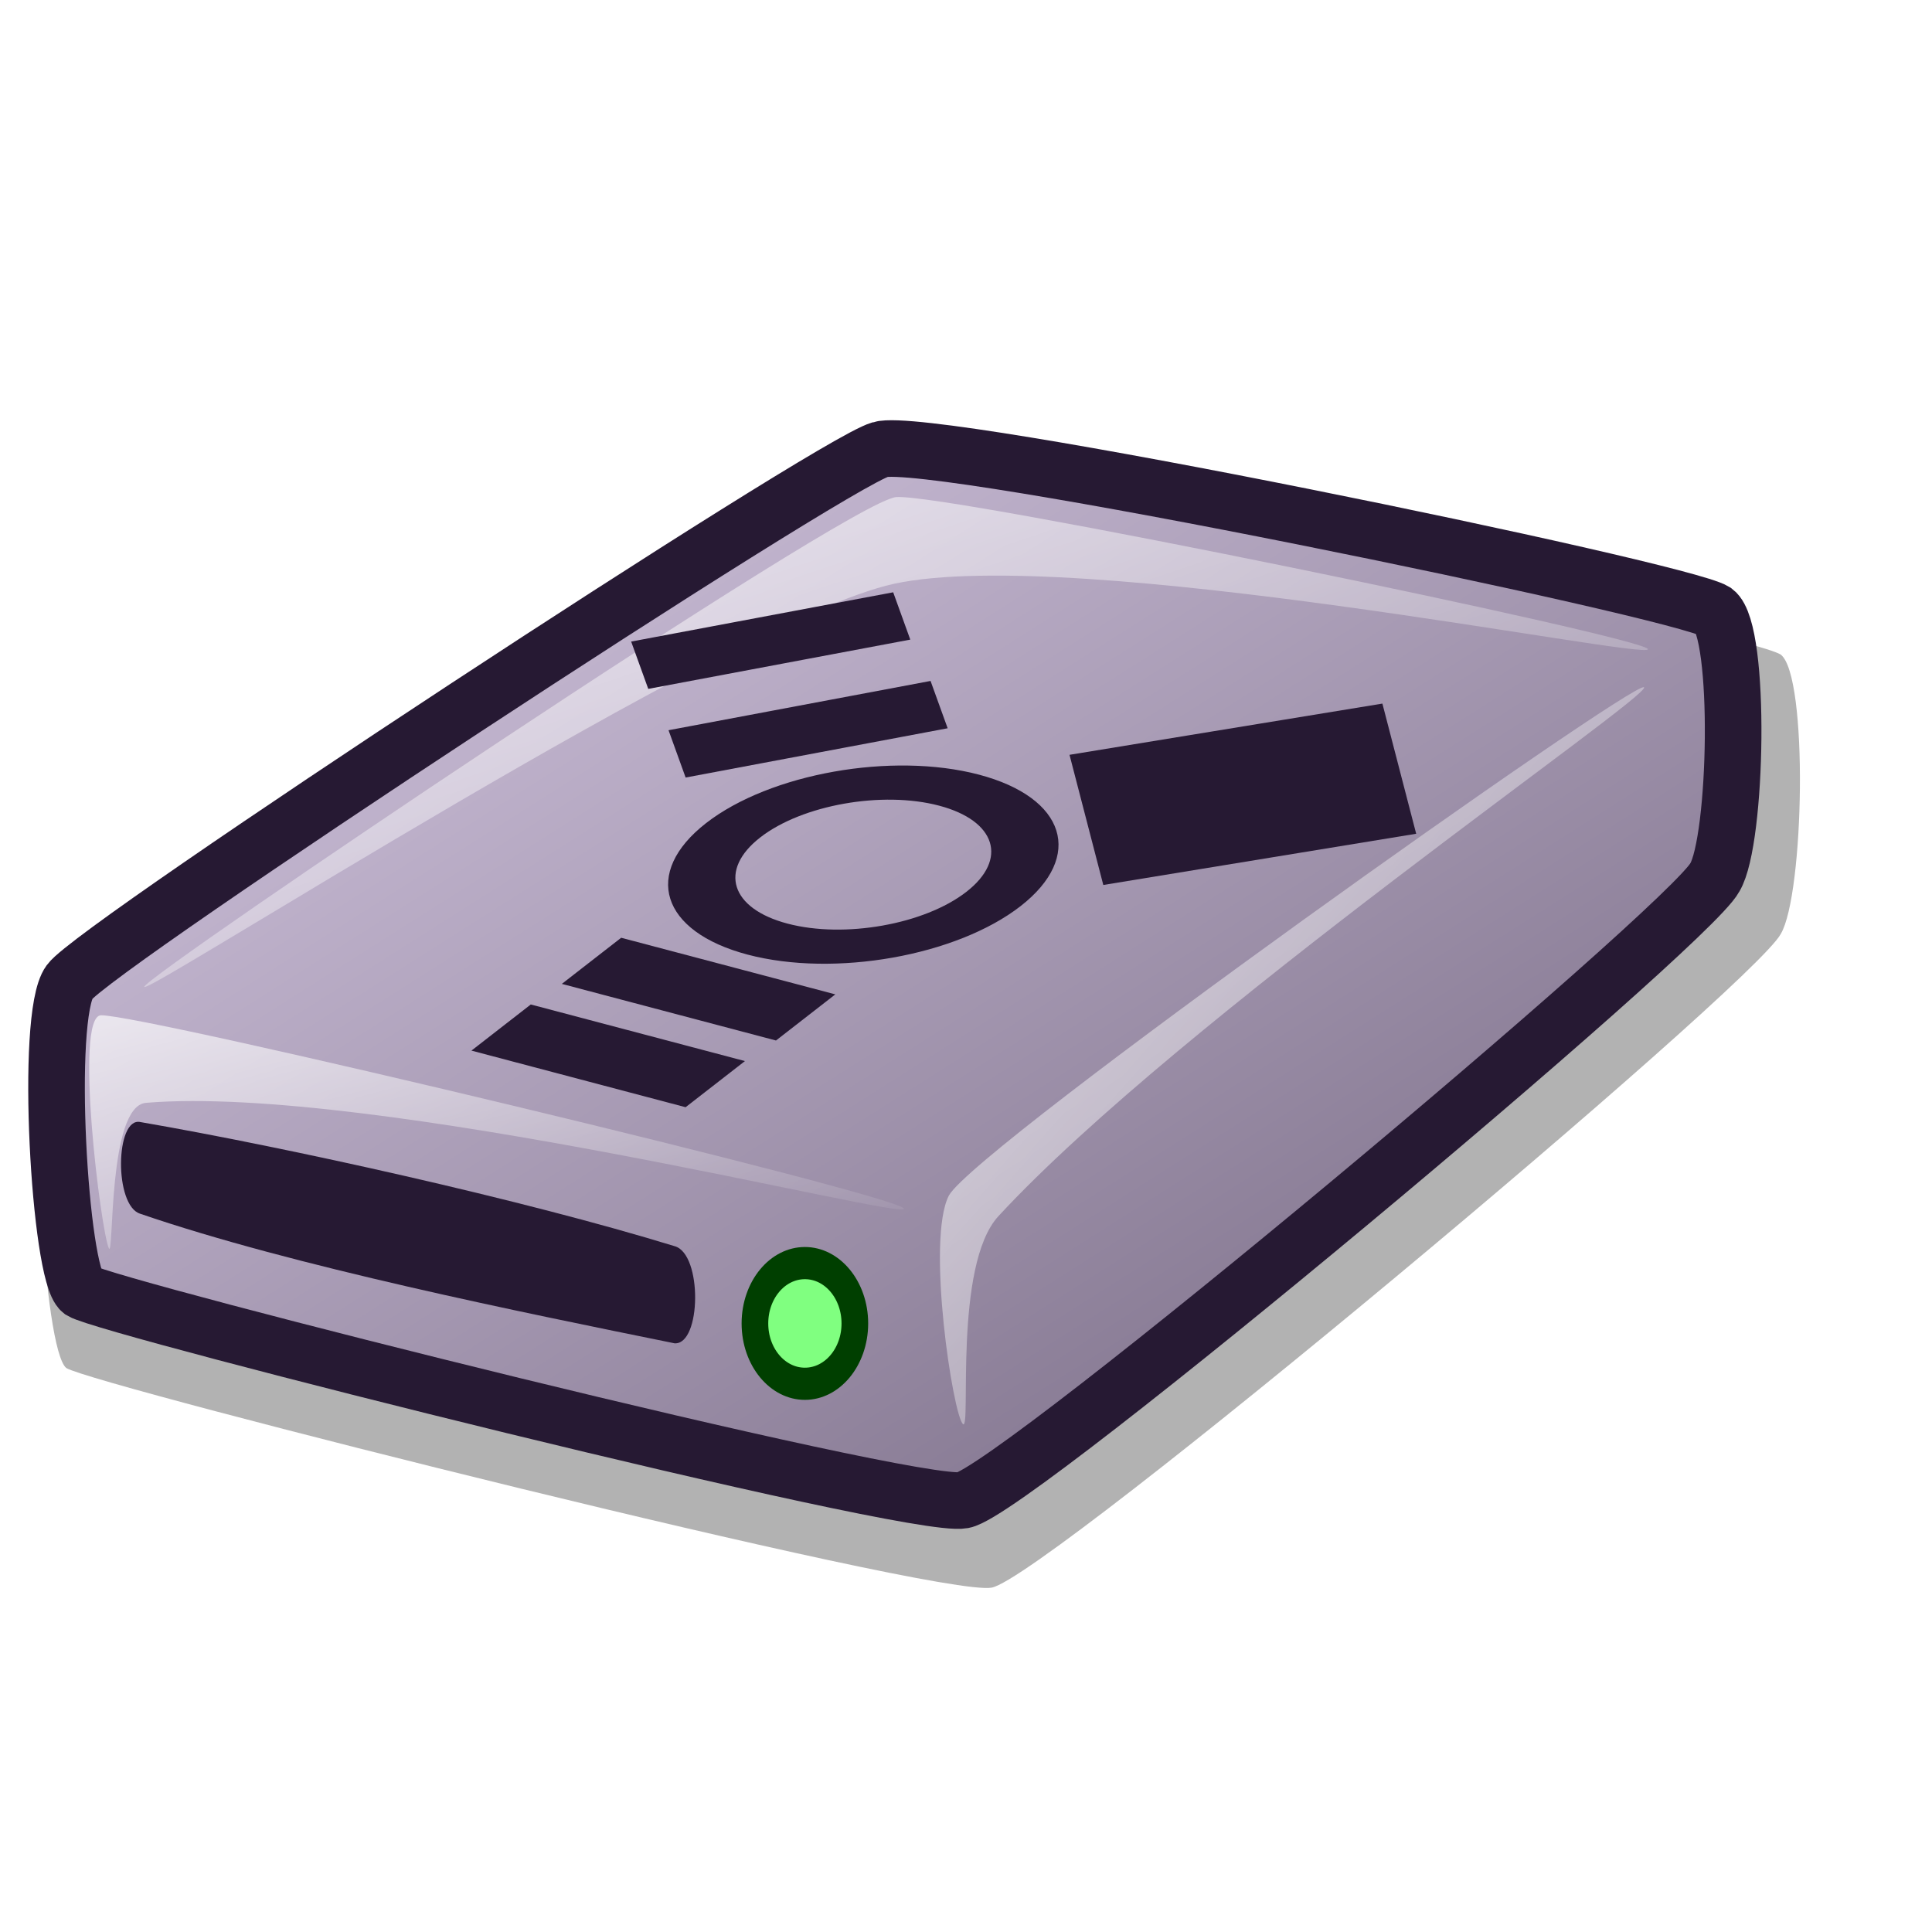
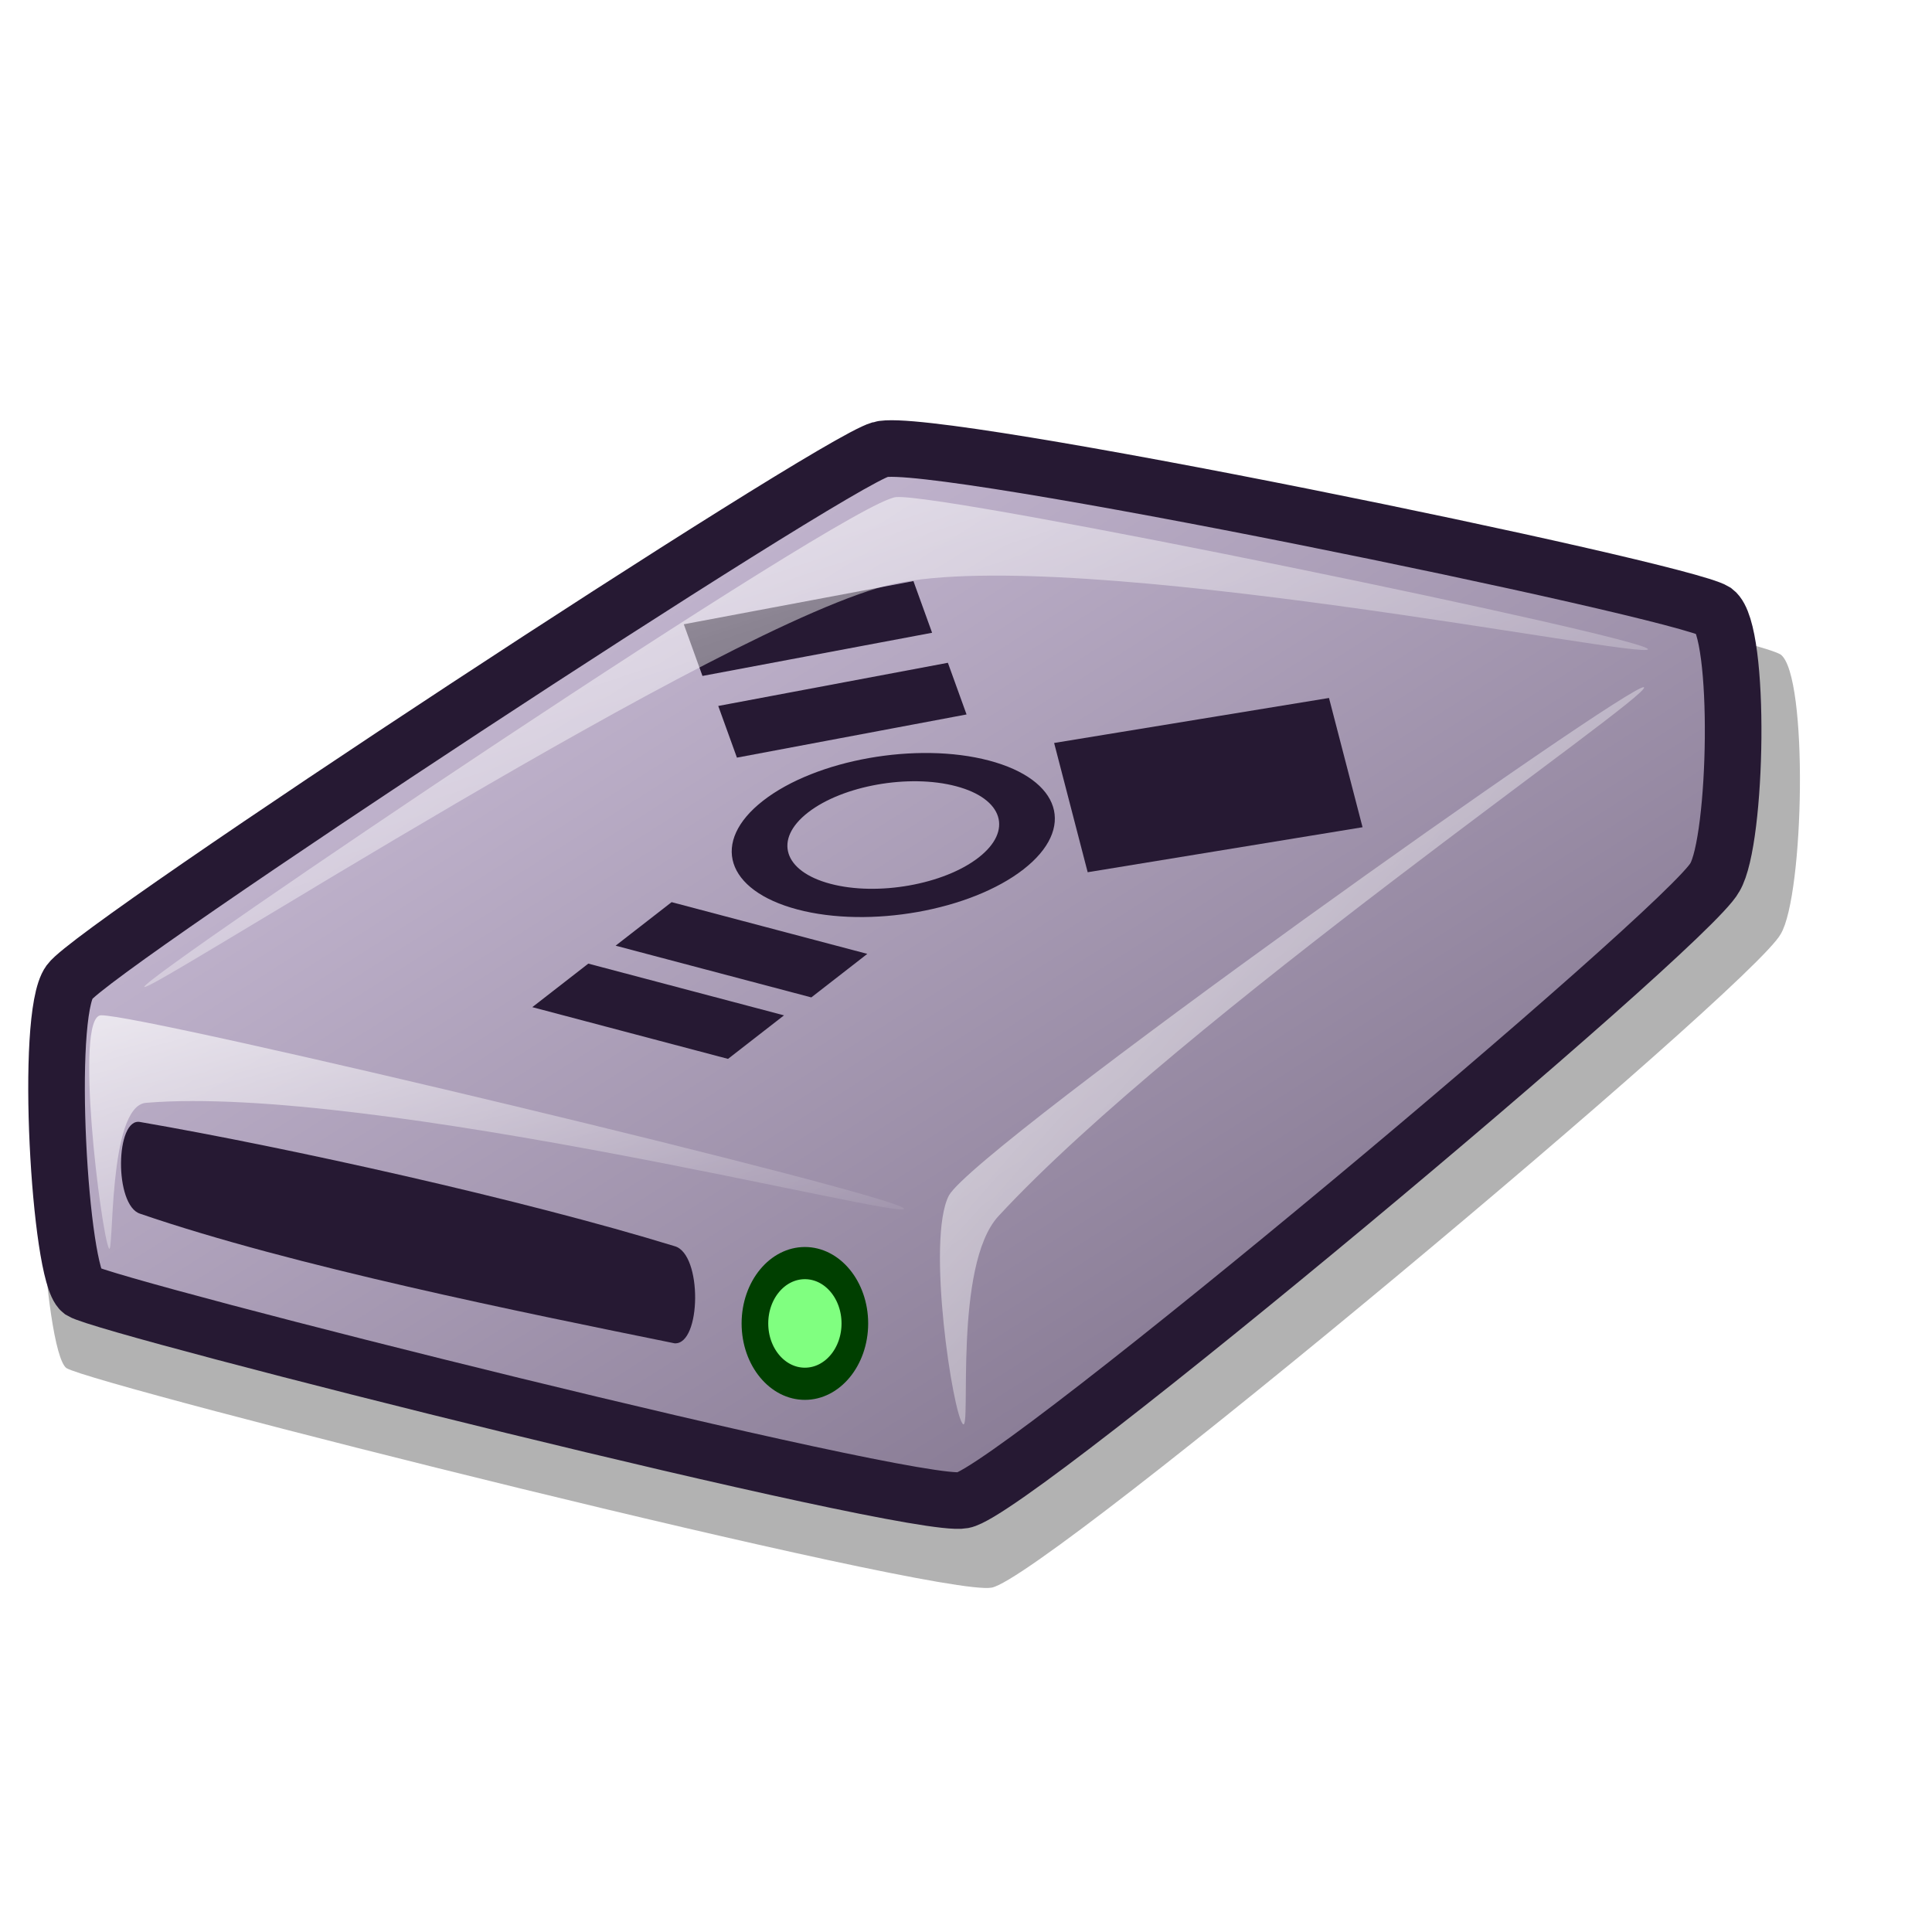
<svg xmlns="http://www.w3.org/2000/svg" xmlns:xlink="http://www.w3.org/1999/xlink" version="1.0" x="0" y="0" width="48pt" height="48pt" id="svg1">
  <defs id="defs3">
    <linearGradient id="linearGradient570">
      <stop style="stop-color:#ffffff;stop-opacity:1;" offset="0" id="stop571" />
      <stop style="stop-color:#ffffff;stop-opacity:0;" offset="1" id="stop572" />
    </linearGradient>
    <linearGradient id="linearGradient563">
      <stop style="stop-color:#d9cce6;stop-opacity:1;" offset="0" id="stop564" />
      <stop style="stop-color:#73667f;stop-opacity:1;" offset="1" id="stop565" />
    </linearGradient>
    <linearGradient x1="0.01" y1="0.016" x2="0.985" y2="0.977" id="linearGradient566" xlink:href="#linearGradient563" />
    <linearGradient x1="0.007" y1="-0.03" x2="0.985" y2="1.045" id="linearGradient569" xlink:href="#linearGradient570" />
    <linearGradient x1="0.007" y1="0.013" x2="0.978" y2="0.974" id="linearGradient573" xlink:href="#linearGradient570" />
    <linearGradient x1="0.007" y1="0.047" x2="1.02" y2="0.984" id="linearGradient575" xlink:href="#linearGradient570" />
    <linearGradient id="linearGradient578" xlink:href="#linearGradient570" />
  </defs>
  <path d="M 2.198 45.319 C 3.163 45.904 31.078 52.934 32.851 52.592 C 34.646 52.271 58.075 32.66 58.989 30.94 C 59.765 29.645 59.907 22.383 58.989 21.684 C 57.785 20.933 31.68 15.543 29.977 16.064 C 28.221 16.561 2.692 33.323 1.787 34.576 C 0.919 35.758 1.445 44.734 2.198 45.319 z " style="font-size:12;opacity:0.303;fill-rule:evenodd;stroke-width:12.5;" id="path776" />
  <path d="M 2.693 42.768 C 3.613 43.325 30.211 50.023 31.901 49.697 C 33.611 49.391 55.935 30.706 56.806 29.066 C 57.546 27.832 57.681 20.913 56.806 20.247 C 55.659 19.531 30.785 14.395 29.163 14.892 C 27.489 15.365 3.165 31.337 2.302 32.531 C 1.475 33.657 1.976 42.21 2.693 42.768 z " style="font-size:12;fill:url(#linearGradient566);fill-rule:evenodd;stroke:#261933;stroke-width:1.875;stroke-dasharray:none;" id="path679" />
  <path d="M 3.606 41.35 C 3.346 40.817 2.446 33.658 3.345 33.633 C 4.722 33.591 29.721 39.577 29.945 40.036 C 30.156 40.469 12.342 35.905 4.834 36.533 C 3.562 36.64 3.781 41.709 3.606 41.35 z " style="font-size:12;opacity:0.7;fill:url(#linearGradient569);fill-rule:evenodd;stroke:none;stroke-width:0.107pt;" id="path680" />
-   <path d="M 4.78 32.688 C 4.824 32.314 28.086 16.612 29.684 16.467 C 31.339 16.329 54.633 21.139 54.59 21.507 C 54.546 21.874 35.645 18.033 29.608 19.34 C 24.112 20.559 4.737 33.049 4.78 32.688 z " style="font-size:12;opacity:0.7;fill:url(#linearGradient573);fill-rule:evenodd;stroke:none;stroke-width:0.107pt;" id="path682" />
  <path d="M 31.901 47.177 C 31.57 46.892 30.675 41.062 31.434 39.602 C 32.318 37.993 54.15 22.5 54.459 22.767 C 54.758 23.025 39.093 33.773 33.075 40.286 C 31.574 41.91 32.179 47.417 31.901 47.177 z " style="font-size:12;opacity:0.7;fill:url(#linearGradient575);fill-rule:evenodd;stroke:none;stroke-width:0.107pt;" id="path683" />
  <ellipse cx="410.205" cy="422.409" rx="11.72" ry="11.72" transform="matrix(0.14121,0,0,0.170551,-31.26207,-28.20177)" style="font-size:12;fill:#80ff80;fill-rule:evenodd;stroke:#003f00;stroke-width:6.25;stroke-linecap:round;stroke-linejoin:round;" id="path722" />
  <path style="fill:#261933;fill-rule:evenodd;stroke:none;stroke-opacity:1;stroke-width:1pt;stroke-linejoin:miter;stroke-linecap:butt;fill-opacity:1;" d="M 4.648 37.169 C 9.524 38.011 17.335 39.741 22.347 41.281 C 23.275 41.532 23.233 44.552 22.347 44.499 C 17.334 43.48 9.704 41.944 4.648 40.208 C 3.773 39.947 3.819 36.995 4.648 37.169 z " id="path594" />
-   <g id="g1568" transform="matrix(1.029988,0,0,0.957321,26.17525,19.06353)">
-     <path style="fill:none;fill-opacity:0.75;fill-rule:evenodd;stroke:#261933;stroke-width:2;stroke-linecap:butt;stroke-linejoin:miter;stroke-miterlimit:4;stroke-opacity:1;" id="path1721" d="M 14.538 12.468 A 4.804 4.804 0 1 0 4.93,12.468 A 4.804 4.804 0 1 0 14.538 12.468 z" transform="matrix(0.871041,0.247727,-0.641293,0.536381,1.869401,0.906662)" />
-     <rect style="fill:#261933;fill-opacity:1;fill-rule:evenodd;stroke:#261933;stroke-width:1pt;stroke-linecap:butt;stroke-linejoin:miter;stroke-opacity:1;" id="rect1722" width="6.574" height="1.643" x="-15.296" y="18.536" transform="matrix(0.871041,0.247727,-0.641293,0.536381,17.02161,9.213997)" />
-     <rect style="fill:#261933;fill-opacity:1;fill-rule:evenodd;stroke:#261933;stroke-width:1pt;stroke-linecap:butt;stroke-linejoin:miter;stroke-opacity:1;" id="rect2348" width="6.574" height="1.643" x="-15.17" y="14.174" transform="matrix(0.871041,0.247727,-0.641293,0.536381,17.02161,9.213997)" />
-     <rect style="fill:#261933;fill-opacity:1;fill-rule:evenodd;stroke:#261933;stroke-width:1pt;stroke-linecap:butt;stroke-linejoin:miter;stroke-opacity:1;" id="rect2349" width="6.574" height="1.643" x="-16.738" y="-18.749" transform="matrix(1.065763,-0.215621,0.18471,0.550073,17.02161,9.213997)" />
-     <rect style="fill:#261933;fill-opacity:1;fill-rule:evenodd;stroke:#261933;stroke-width:1pt;stroke-linecap:butt;stroke-linejoin:miter;stroke-opacity:1;" id="rect2350" width="6.574" height="1.643" x="-16.587" y="-13.113" transform="matrix(1.065763,-0.215621,0.18471,0.550073,17.02161,9.213997)" />
-     <rect style="fill:#261933;fill-opacity:1;fill-rule:evenodd;stroke:#261933;stroke-width:1.107pt;stroke-linecap:butt;stroke-linejoin:miter;stroke-opacity:1;" id="rect2353" width="6.574" height="7.899" x="-6.847" y="-2.103" ry="0" transform="matrix(0.134991,0.559498,-1.073377,0.189069,17.02161,9.213997)" />
-   </g>
+   <path style="fill:none;fill-opacity:0.75;fill-rule:evenodd;stroke:#261933;stroke-width:2;stroke-linecap:butt;stroke-linejoin:miter;stroke-miterlimit:4;stroke-opacity:1;" id="path1721" d="M 14.538 12.468 A 4.804 4.804 0 1 0 4.93,12.468 A 4.804 4.804 0 1 0 14.538 12.468 z" transform="matrix(0.742547,0.196283,-0.54669,0.424996,29.17937,20.45178)" />
+   <rect style="fill:#261933;fill-opacity:1;fill-rule:evenodd;stroke:#261933;stroke-width:0.812pt;stroke-linecap:butt;stroke-linejoin:miter;stroke-opacity:1;" id="rect1722" width="5.623" height="1.267" x="47.279" y="33.09" transform="matrix(0.966793,0.25556,-0.789498,0.613753,0,0)" />
+   <rect style="fill:#261933;fill-opacity:1;fill-rule:evenodd;stroke:#261933;stroke-width:0.812pt;stroke-linecap:butt;stroke-linejoin:miter;stroke-opacity:1;" id="rect2348" width="5.623" height="1.267" x="47.387" y="29.727" transform="matrix(0.966793,0.25556,-0.789498,0.613753,0,0)" />
+   <rect style="fill:#261933;fill-opacity:1;fill-rule:evenodd;stroke:#261933;stroke-width:0.729pt;stroke-linecap:butt;stroke-linejoin:miter;stroke-opacity:1;" id="rect2349" width="6.768" height="0.848" x="14.95" y="25.316" transform="matrix(0.982775,-0.184804,0.339786,0.940503,0,0)" />
+   <rect style="fill:#261933;fill-opacity:1;fill-rule:evenodd;stroke:#261933;stroke-width:0.729pt;stroke-linecap:butt;stroke-linejoin:miter;stroke-opacity:1;" id="rect2350" width="6.768" height="0.848" x="15.106" y="28.224" transform="matrix(0.982775,-0.184804,0.339786,0.940503,0,0)" />
+   <rect style="fill:#261933;fill-opacity:1;fill-rule:evenodd;stroke:#261933;stroke-width:0.803pt;stroke-linecap:butt;stroke-linejoin:miter;stroke-opacity:1;" id="rect2353" width="3.353" height="8.156" x="30.592" y="-36.423" ry="0" transform="matrix(0.251258,0.96792,-0.986862,0.161566,0,0)" />
+   <path d="M 4.78 32.688 C 4.824 32.314 28.086 16.612 29.684 16.467 C 31.339 16.329 54.633 21.139 54.59 21.507 C 54.546 21.874 35.645 18.033 29.608 19.34 C 24.112 20.559 4.737 33.049 4.78 32.688 z " style="font-size:12;opacity:0.7;fill:url(#linearGradient573);fill-rule:evenodd;stroke:none;stroke-width:0.107pt;" id="path682" />
</svg>
